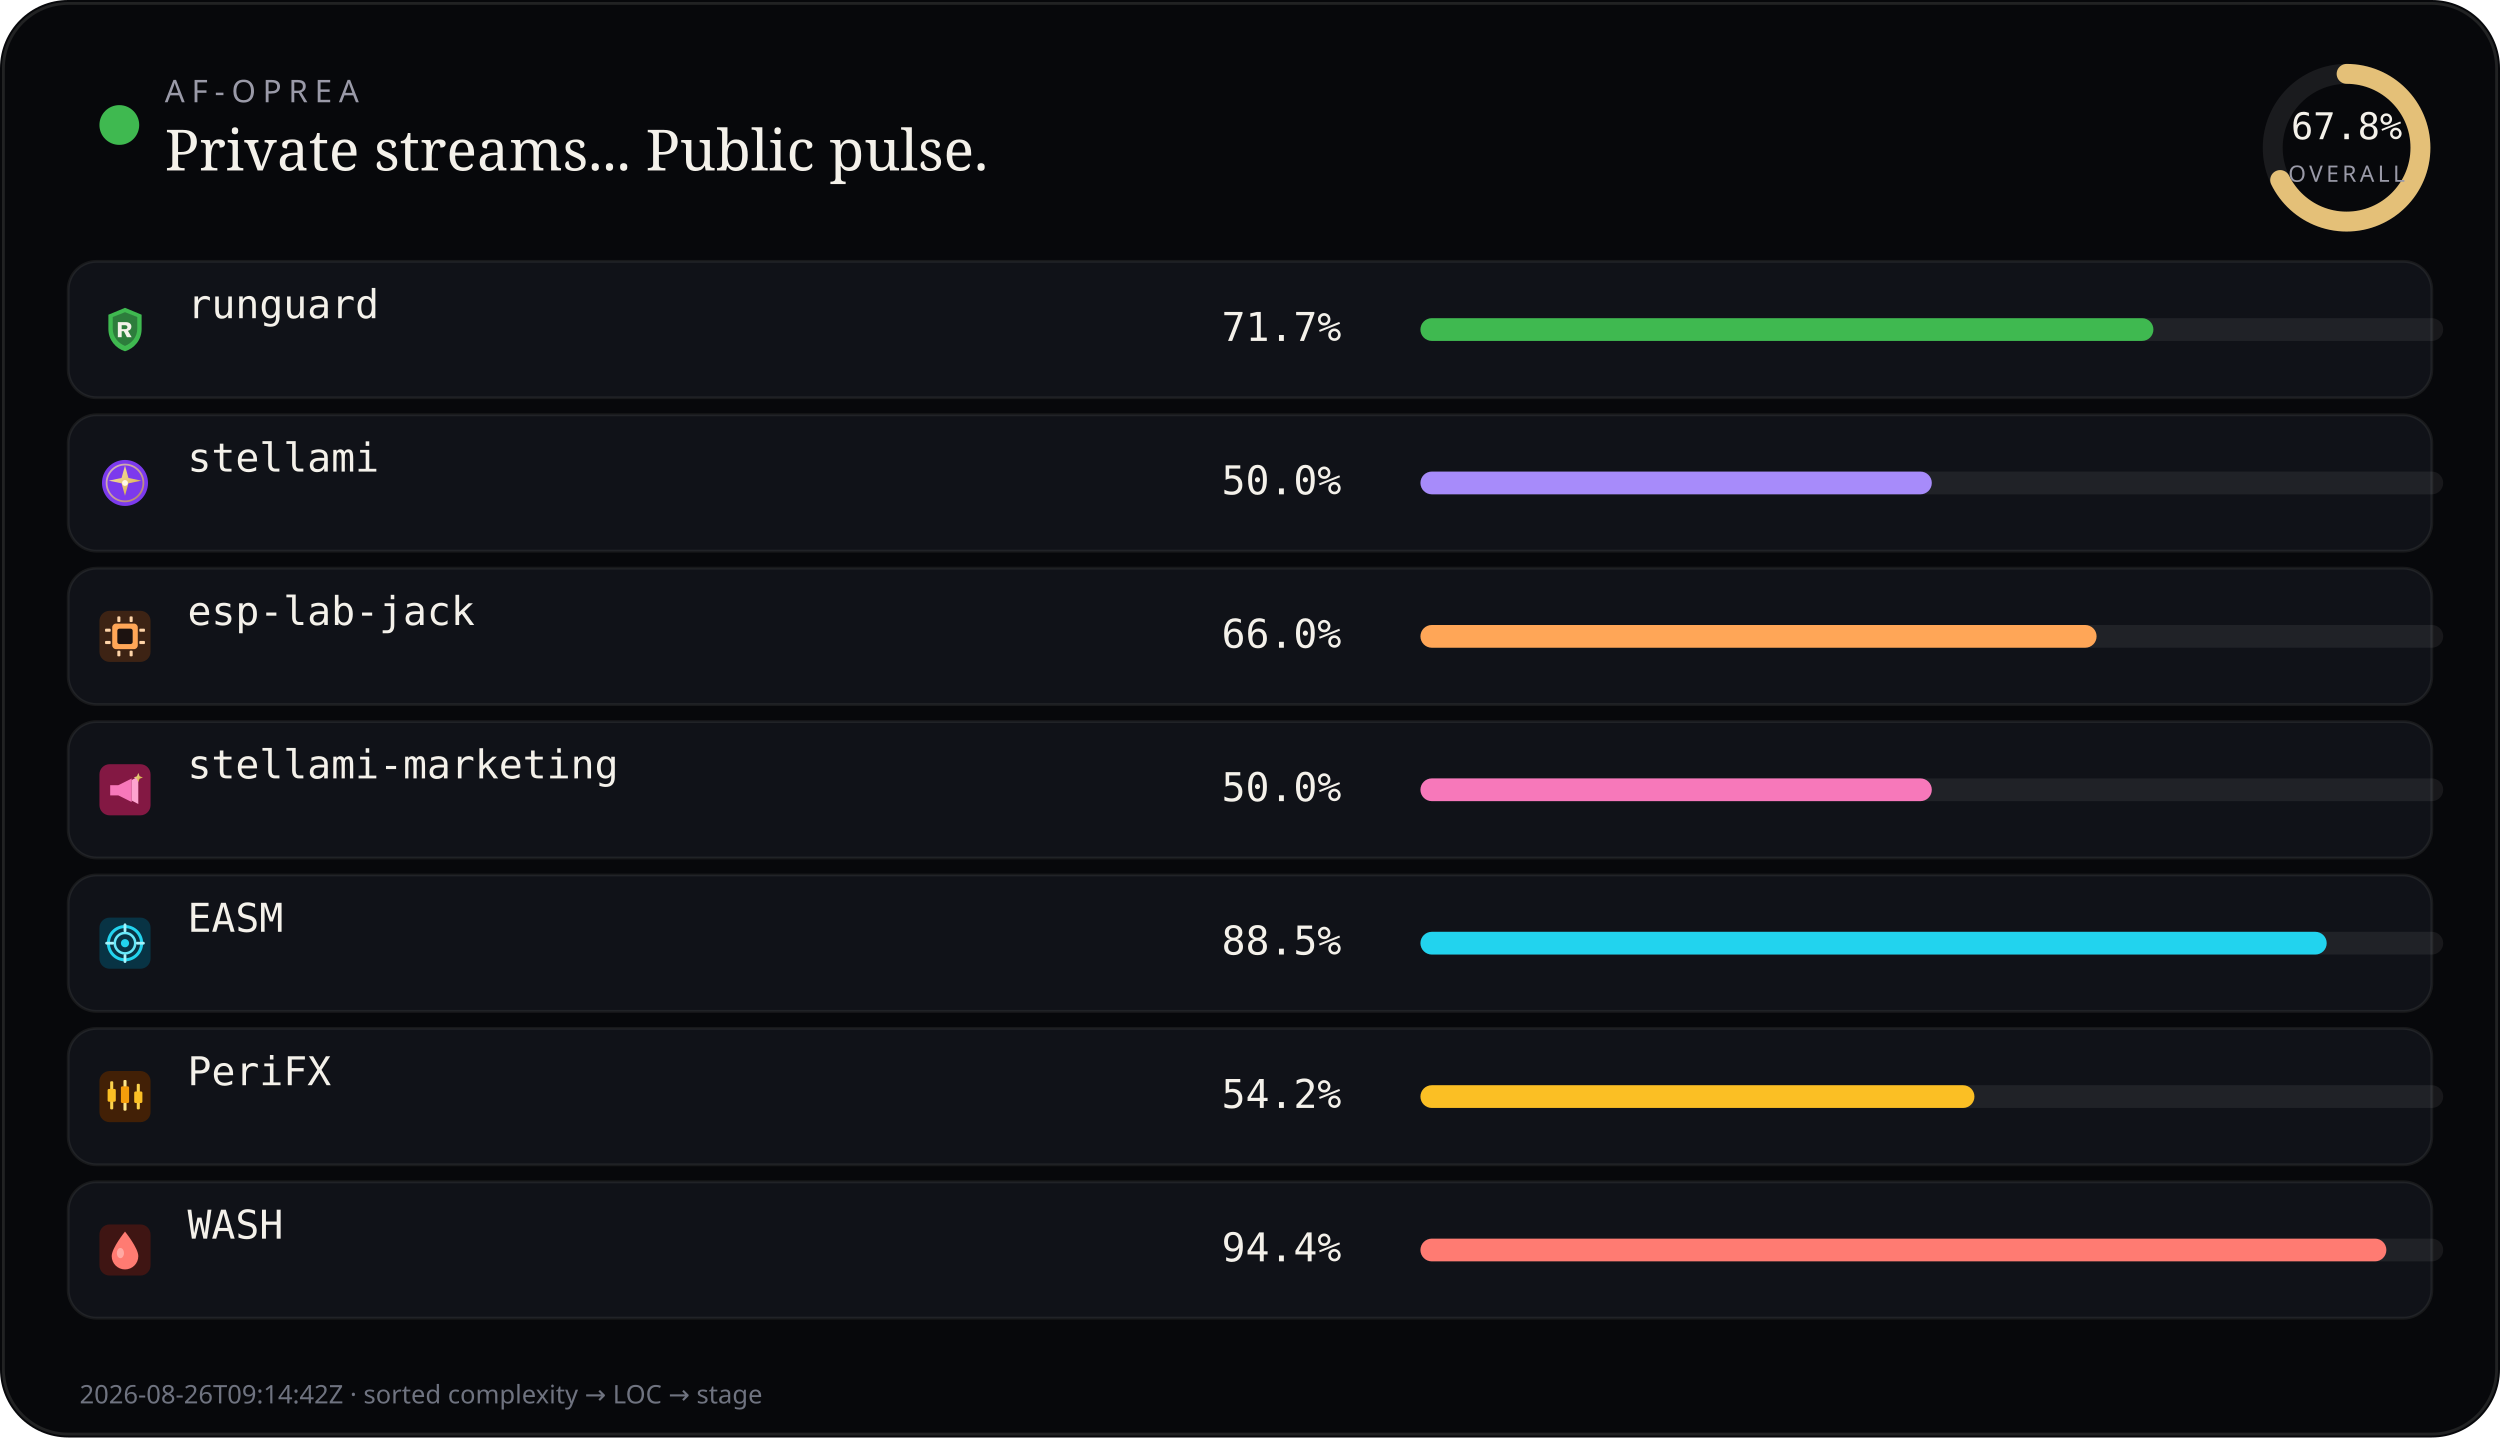
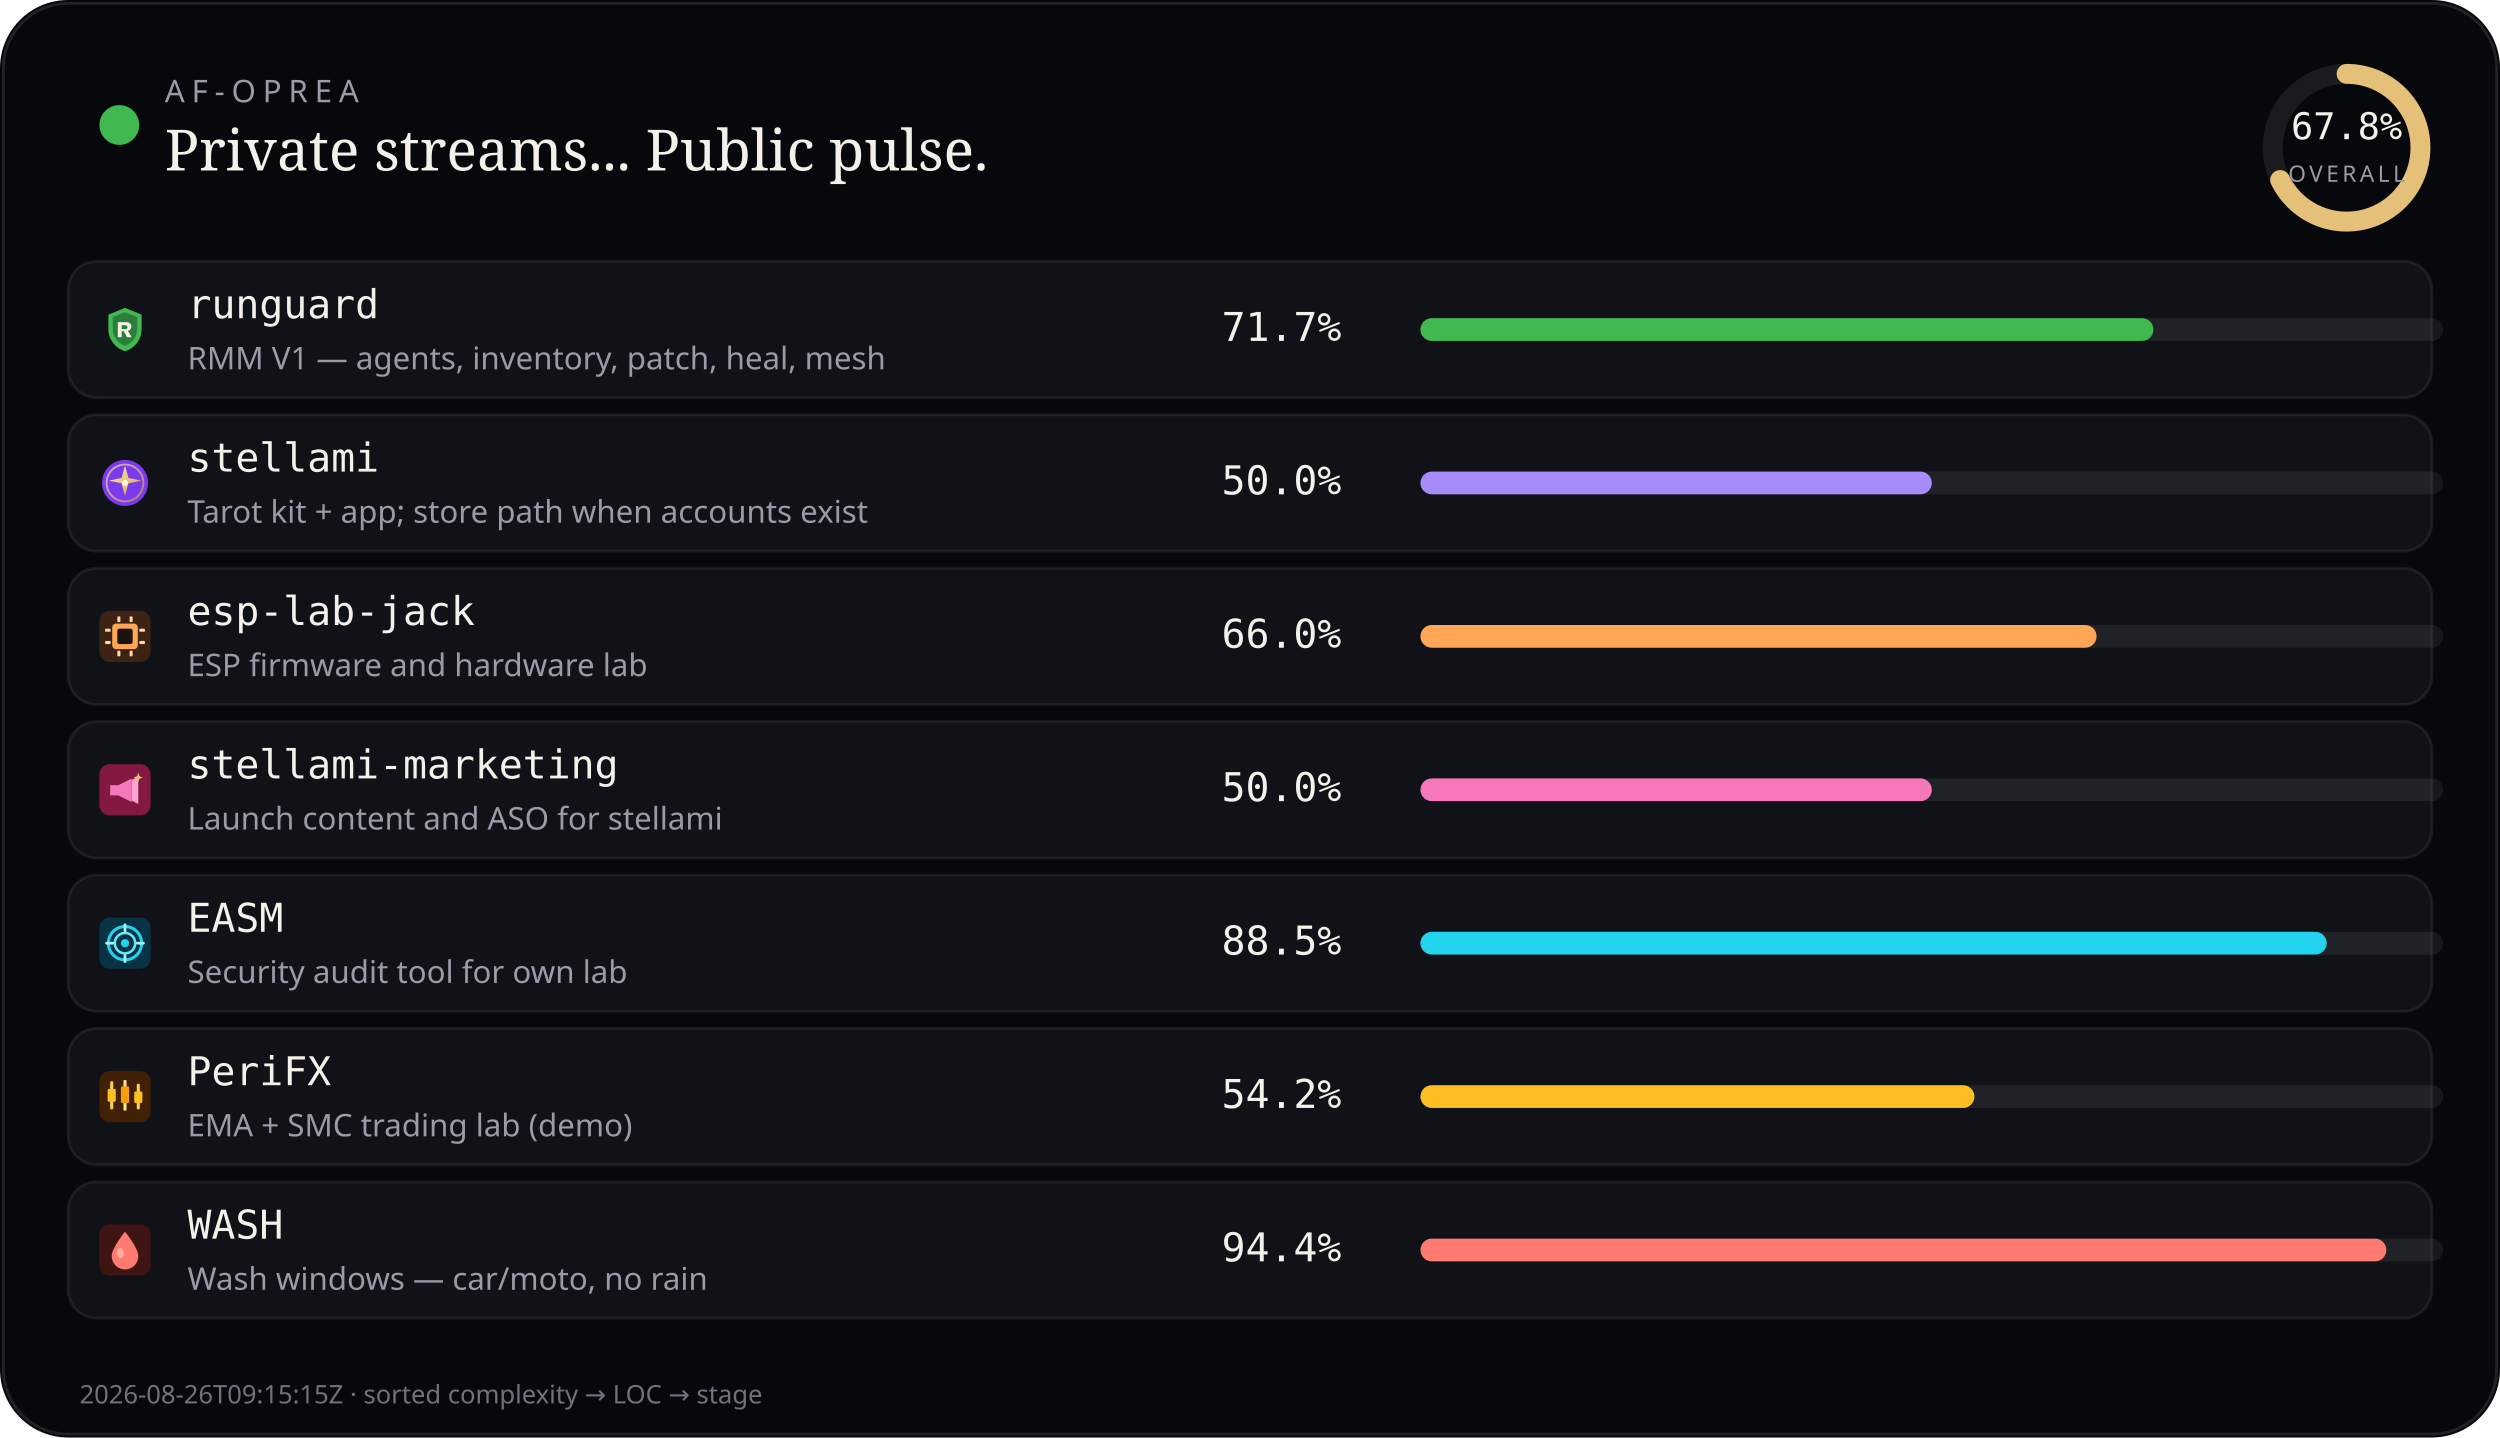
<svg xmlns="http://www.w3.org/2000/svg" viewBox="0 0 880 506" width="880" height="506" role="img" aria-label="AF-Oprea public work pulse">
  <rect width="880" height="506" rx="24" fill="#07080b" />
  <rect x="1.2" y="1.2" width="877.6" height="503.6" rx="22.8" fill="none" stroke="rgba(232,228,214,0.12)" />
  <circle cx="42" cy="44" r="7" fill="#3fb950" />
  <text x="58" y="36" fill="#9a9aa8" font-size="11" font-family="ui-sans-serif, system-ui, sans-serif" letter-spacing="2.4">AF-OPREA</text>
  <text x="58" y="60" fill="#f4f1ea" font-size="20" font-family="ui-serif, Georgia, serif">Private streams... Public pulse.</text>
  <g transform="translate(790,16)">
    <circle cx="36" cy="36" r="26" fill="none" stroke="rgba(255,255,255,0.08)" stroke-width="7" />
    <circle cx="36" cy="36" r="26" fill="none" stroke="#e4c078" stroke-width="7" stroke-linecap="round" stroke-dasharray="163.36" stroke-dashoffset="52.60" transform="rotate(-90 36 36)" />
    <text x="36" y="33" text-anchor="middle" fill="#f4f1ea" font-size="13" font-family="ui-monospace, monospace">67.8%</text>
    <text x="36" y="48" text-anchor="middle" fill="#9a9aa8" font-size="8" font-family="ui-sans-serif, system-ui, sans-serif" letter-spacing="1.2">OVERALL</text>
  </g>
  <rect x="24" y="92" width="832" height="48" rx="10" fill="#101218" stroke="rgba(232,228,214,0.08)" />
  <g id="stream_logo_runguard" class="stream_logo" data-stream="runguard" transform="translate(35.0,107.0) scale(0.9)" opacity="1.0">
    <path fill="#3fb950" d="M10 1.5 L16.5 4.2 V9.8 C16.5 14.1 13.6 17.4 10 18.5 C6.4 17.4 3.5 14.1 3.5 9.8 V4.2 Z" />
    <path fill="#0d1117" fill-opacity=".35" d="M10 3.2 L14.8 5.1 V9.7 C14.8 12.9 12.6 15.4 10 16.4 C7.4 15.4 5.2 12.9 5.2 9.7 V5.1 Z" />
    <path fill="#f4f1ea" d="M7.2 7.1h3.1c1.35 0 2.2.7 2.2 1.75 0 .85-.5 1.45-1.35 1.65L12.6 13h-1.85l-1.2-2.35H8.7V13H7.2V7.1zm1.5 1.2v1.55h1.35c.55 0 .9-.28.9-.75s-.35-.8-.9-.8H8.7z" />
  </g>
  <use class="stream_logo" data-stream="runguard" href="#stream_logo_runguard" x="35.0" y="107.0" width="18" height="18" opacity="0" />
  <text x="66" y="112" fill="#f4f1ea" font-size="14" font-family="ui-monospace, SFMono-Regular, monospace">runguard</text>
+   <text x="66" y="130" fill="#9a9aa8" font-size="11" font-family="ui-sans-serif, system-ui, sans-serif">RMM V1 — agents, inventory, patch, heal, mesh</text>
  <text x="430" y="120" fill="#f4f1ea" font-size="14" font-family="ui-monospace, SFMono-Regular, monospace">71.7%</text>
  <rect x="500" y="112" width="360" height="8" rx="4" fill="rgba(255,255,255,0.07)" />
  <rect x="500" y="112" width="258" height="8" rx="4" fill="#3fb950" />
  <rect x="24" y="146" width="832" height="48" rx="10" fill="#101218" stroke="rgba(232,228,214,0.08)" />
  <g id="stream_logo_stellami" class="stream_logo" data-stream="stellami" transform="translate(35.0,161.0) scale(0.9)" opacity="1.0">
    <defs>
      <linearGradient id="stream_logo_stellami-stellami-gold" x1="0%" y1="0%" x2="100%" y2="100%">
        <stop offset="0%" stop-color="#f5e6a8" />
        <stop offset="55%" stop-color="#e8c57a" />
        <stop offset="100%" stop-color="#c9a227" />
      </linearGradient>
    </defs>
    <circle cx="10" cy="10" r="9" fill="#7c3aed" />
    <circle cx="10" cy="10" r="7.2" fill="none" stroke="url(#stream_logo_stellami-stellami-gold)" stroke-width="0.7" opacity=".7" />
    <path fill="url(#stream_logo_stellami-stellami-gold)" d="M10 3.2 L11.35 8.05 L16.4 9.1 L11.35 10.15 L10 15 L8.65 10.15 L3.6 9.1 L8.65 8.05 Z" />
    <circle cx="10" cy="10" r="1.15" fill="#fff8e8" />
  </g>
  <use class="stream_logo" data-stream="stellami" href="#stream_logo_stellami" x="35.0" y="161.0" width="18" height="18" opacity="0" />
  <text x="66" y="166" fill="#f4f1ea" font-size="14" font-family="ui-monospace, SFMono-Regular, monospace">stellami</text>
+   <text x="66" y="184" fill="#9a9aa8" font-size="11" font-family="ui-sans-serif, system-ui, sans-serif">Tarot kit + app; store path when accounts exist</text>
  <text x="430" y="174" fill="#f4f1ea" font-size="14" font-family="ui-monospace, SFMono-Regular, monospace">50.0%</text>
  <rect x="500" y="166" width="360" height="8" rx="4" fill="rgba(255,255,255,0.07)" />
  <rect x="500" y="166" width="180" height="8" rx="4" fill="#a78bfa" />
  <rect x="24" y="200" width="832" height="48" rx="10" fill="#101218" stroke="rgba(232,228,214,0.08)" />
  <g id="stream_logo_esp-lab-jack" class="stream_logo" data-stream="esp-lab-jack" transform="translate(35.0,215.0) scale(0.9)" opacity="1.0">
    <rect width="20" height="20" rx="4" fill="#3d2314" />
    <rect x="5" y="5" width="10" height="10" rx="1.5" fill="#ffa657" />
    <rect x="7" y="7" width="6" height="6" rx="0.8" fill="#1c1210" />
    <rect x="2.2" y="7" width="2.2" height="1.2" rx="0.3" fill="#ffd4a8" />
    <rect x="2.2" y="11.8" width="2.2" height="1.2" rx="0.3" fill="#ffd4a8" />
    <rect x="15.6" y="7" width="2.2" height="1.2" rx="0.3" fill="#ffd4a8" />
    <rect x="15.6" y="11.8" width="2.2" height="1.2" rx="0.3" fill="#ffd4a8" />
    <rect x="7" y="2.2" width="1.2" height="2.2" rx="0.3" fill="#ffd4a8" />
    <rect x="11.8" y="2.2" width="1.2" height="2.2" rx="0.3" fill="#ffd4a8" />
    <rect x="7" y="15.6" width="1.2" height="2.2" rx="0.3" fill="#ffd4a8" />
    <rect x="11.8" y="15.6" width="1.2" height="2.2" rx="0.3" fill="#ffd4a8" />
  </g>
  <use class="stream_logo" data-stream="esp-lab-jack" href="#stream_logo_esp-lab-jack" x="35.0" y="215.0" width="18" height="18" opacity="0" />
  <text x="66" y="220" fill="#f4f1ea" font-size="14" font-family="ui-monospace, SFMono-Regular, monospace">esp-lab-jack</text>
+   <text x="66" y="238" fill="#9a9aa8" font-size="11" font-family="ui-sans-serif, system-ui, sans-serif">ESP firmware and hardware lab</text>
  <text x="430" y="228" fill="#f4f1ea" font-size="14" font-family="ui-monospace, SFMono-Regular, monospace">66.0%</text>
  <rect x="500" y="220" width="360" height="8" rx="4" fill="rgba(255,255,255,0.07)" />
  <rect x="500" y="220" width="238" height="8" rx="4" fill="#ffa657" />
  <rect x="24" y="254" width="832" height="48" rx="10" fill="#101218" stroke="rgba(232,228,214,0.08)" />
  <g id="stream_logo_stellami-marketing" class="stream_logo" data-stream="stellami-marketing" transform="translate(35.0,269.0) scale(0.9)" opacity="1.0">
    <defs>
      <linearGradient id="stream_logo_stellami-marketing-smkt-gold" x1="0%" y1="0%" x2="100%" y2="100%">
        <stop offset="0%" stop-color="#f5e6a8" />
        <stop offset="100%" stop-color="#c9a227" />
      </linearGradient>
    </defs>
    <rect width="20" height="20" rx="4" fill="#831843" />
    <path fill="#f778ba" d="M4.2 8.2h3.2l5.2-2.6v9.2l-5.2-2.6H4.2z" />
    <path fill="#fda4d0" d="M12.6 6.2l2.6-1.4v10.8l-2.6-1.4z" />
    <path fill="url(#stream_logo_stellami-marketing-smkt-gold)" d="M15.2 3.4 L15.7 4.7 L17 5.2 L15.7 5.7 L15.2 7 L14.7 5.7 L13.4 5.2 L14.7 4.7 Z" />
  </g>
  <use class="stream_logo" data-stream="stellami-marketing" href="#stream_logo_stellami-marketing" x="35.0" y="269.0" width="18" height="18" opacity="0" />
  <text x="66" y="274" fill="#f4f1ea" font-size="14" font-family="ui-monospace, SFMono-Regular, monospace">stellami-marketing</text>
+   <text x="66" y="292" fill="#9a9aa8" font-size="11" font-family="ui-sans-serif, system-ui, sans-serif">Launch content and ASO for stellami</text>
  <text x="430" y="282" fill="#f4f1ea" font-size="14" font-family="ui-monospace, SFMono-Regular, monospace">50.0%</text>
  <rect x="500" y="274" width="360" height="8" rx="4" fill="rgba(255,255,255,0.07)" />
  <rect x="500" y="274" width="180" height="8" rx="4" fill="#f778ba" />
  <rect x="24" y="308" width="832" height="48" rx="10" fill="#101218" stroke="rgba(232,228,214,0.08)" />
  <g id="stream_logo_easm" class="stream_logo" data-stream="easm" transform="translate(35.0,323.0) scale(0.9)" opacity="1.0">
    <rect width="20" height="20" rx="4" fill="#083344" />
    <circle cx="10" cy="10" r="6.5" fill="none" stroke="#22d3ee" stroke-width="1.2" />
    <circle cx="10" cy="10" r="4" fill="none" stroke="#67e8f9" stroke-width="1" />
    <circle cx="10" cy="10" r="1.6" fill="#22d3ee" />
    <path d="M10 2.8 V5.2 M10 14.8 V17.2 M2.8 10 H5.2 M14.8 10 H17.2" stroke="#a5f3fc" stroke-width="1.1" stroke-linecap="round" />
  </g>
  <use class="stream_logo" data-stream="easm" href="#stream_logo_easm" x="35.0" y="323.0" width="18" height="18" opacity="0" />
  <text x="66" y="328" fill="#f4f1ea" font-size="14" font-family="ui-monospace, SFMono-Regular, monospace">EASM</text>
+   <text x="66" y="346" fill="#9a9aa8" font-size="11" font-family="ui-sans-serif, system-ui, sans-serif">Security audit tool for own lab</text>
  <text x="430" y="336" fill="#f4f1ea" font-size="14" font-family="ui-monospace, SFMono-Regular, monospace">88.5%</text>
  <rect x="500" y="328" width="360" height="8" rx="4" fill="rgba(255,255,255,0.07)" />
  <rect x="500" y="328" width="319" height="8" rx="4" fill="#22d3ee" />
  <rect x="24" y="362" width="832" height="48" rx="10" fill="#101218" stroke="rgba(232,228,214,0.08)" />
  <g id="stream_logo_peri" class="stream_logo" data-stream="peri" transform="translate(35.0,377.0) scale(0.9)" opacity="1.0">
    <rect width="20" height="20" rx="4" fill="#422006" />
    <rect x="4.2" y="4" width="1.2" height="11" rx="0.4" fill="#fcd34d" />
    <rect x="3.2" y="7" width="3.2" height="5" rx="0.5" fill="#fbbf24" />
    <rect x="9.4" y="3.5" width="1.2" height="12" rx="0.4" fill="#fde68a" />
    <rect x="8.4" y="6" width="3.2" height="6.5" rx="0.5" fill="#f59e0b" />
    <rect x="14.6" y="5" width="1.2" height="10" rx="0.4" fill="#fcd34d" />
    <rect x="13.6" y="8" width="3.2" height="4.5" rx="0.5" fill="#fbbf24" />
  </g>
  <use class="stream_logo" data-stream="peri" href="#stream_logo_peri" x="35.0" y="377.0" width="18" height="18" opacity="0" />
  <text x="66" y="382" fill="#f4f1ea" font-size="14" font-family="ui-monospace, SFMono-Regular, monospace">PeriFX</text>
+   <text x="66" y="400" fill="#9a9aa8" font-size="11" font-family="ui-sans-serif, system-ui, sans-serif">EMA + SMC trading lab (demo)</text>
  <text x="430" y="390" fill="#f4f1ea" font-size="14" font-family="ui-monospace, SFMono-Regular, monospace">54.2%</text>
  <rect x="500" y="382" width="360" height="8" rx="4" fill="rgba(255,255,255,0.07)" />
  <rect x="500" y="382" width="195" height="8" rx="4" fill="#fbbf24" />
  <rect x="24" y="416" width="832" height="48" rx="10" fill="#101218" stroke="rgba(232,228,214,0.08)" />
  <g id="stream_logo_wash" class="stream_logo" data-stream="wash" transform="translate(35.0,431.0) scale(0.9)" opacity="1.0">
    <rect width="20" height="20" rx="4" fill="#3f1513" />
    <path fill="#ff7b72" d="M10 2.8 C10 2.8 15.2 9.2 15.2 12.4 A5.2 5.2 0 0 1 4.8 12.4 C4.8 9.2 10 2.8 10 2.8 Z" />
    <ellipse cx="8.2" cy="11.2" rx="1.4" ry="2" fill="#ffd0cc" opacity=".55" />
  </g>
  <use class="stream_logo" data-stream="wash" href="#stream_logo_wash" x="35.0" y="431.0" width="18" height="18" opacity="0" />
  <text x="66" y="436" fill="#f4f1ea" font-size="14" font-family="ui-monospace, SFMono-Regular, monospace">WASH</text>
+   <text x="66" y="454" fill="#9a9aa8" font-size="11" font-family="ui-sans-serif, system-ui, sans-serif">Wash windows — car/moto, no rain</text>
  <text x="430" y="444" fill="#f4f1ea" font-size="14" font-family="ui-monospace, SFMono-Regular, monospace">94.4%</text>
  <rect x="500" y="436" width="360" height="8" rx="4" fill="rgba(255,255,255,0.07)" />
  <rect x="500" y="436" width="340" height="8" rx="4" fill="#ff7b72" />
-   <text x="28" y="494" fill="#6f7380" font-size="9" font-family="ui-sans-serif, system-ui, sans-serif">2026-08-26T09:14:42Z · sorted complexity → LOC → stage</text>
+   <text x="28" y="494" fill="#6f7380" font-size="9" font-family="ui-sans-serif, system-ui, sans-serif">2026-08-26T09:15:15Z · sorted complexity → LOC → stage</text>
</svg>
